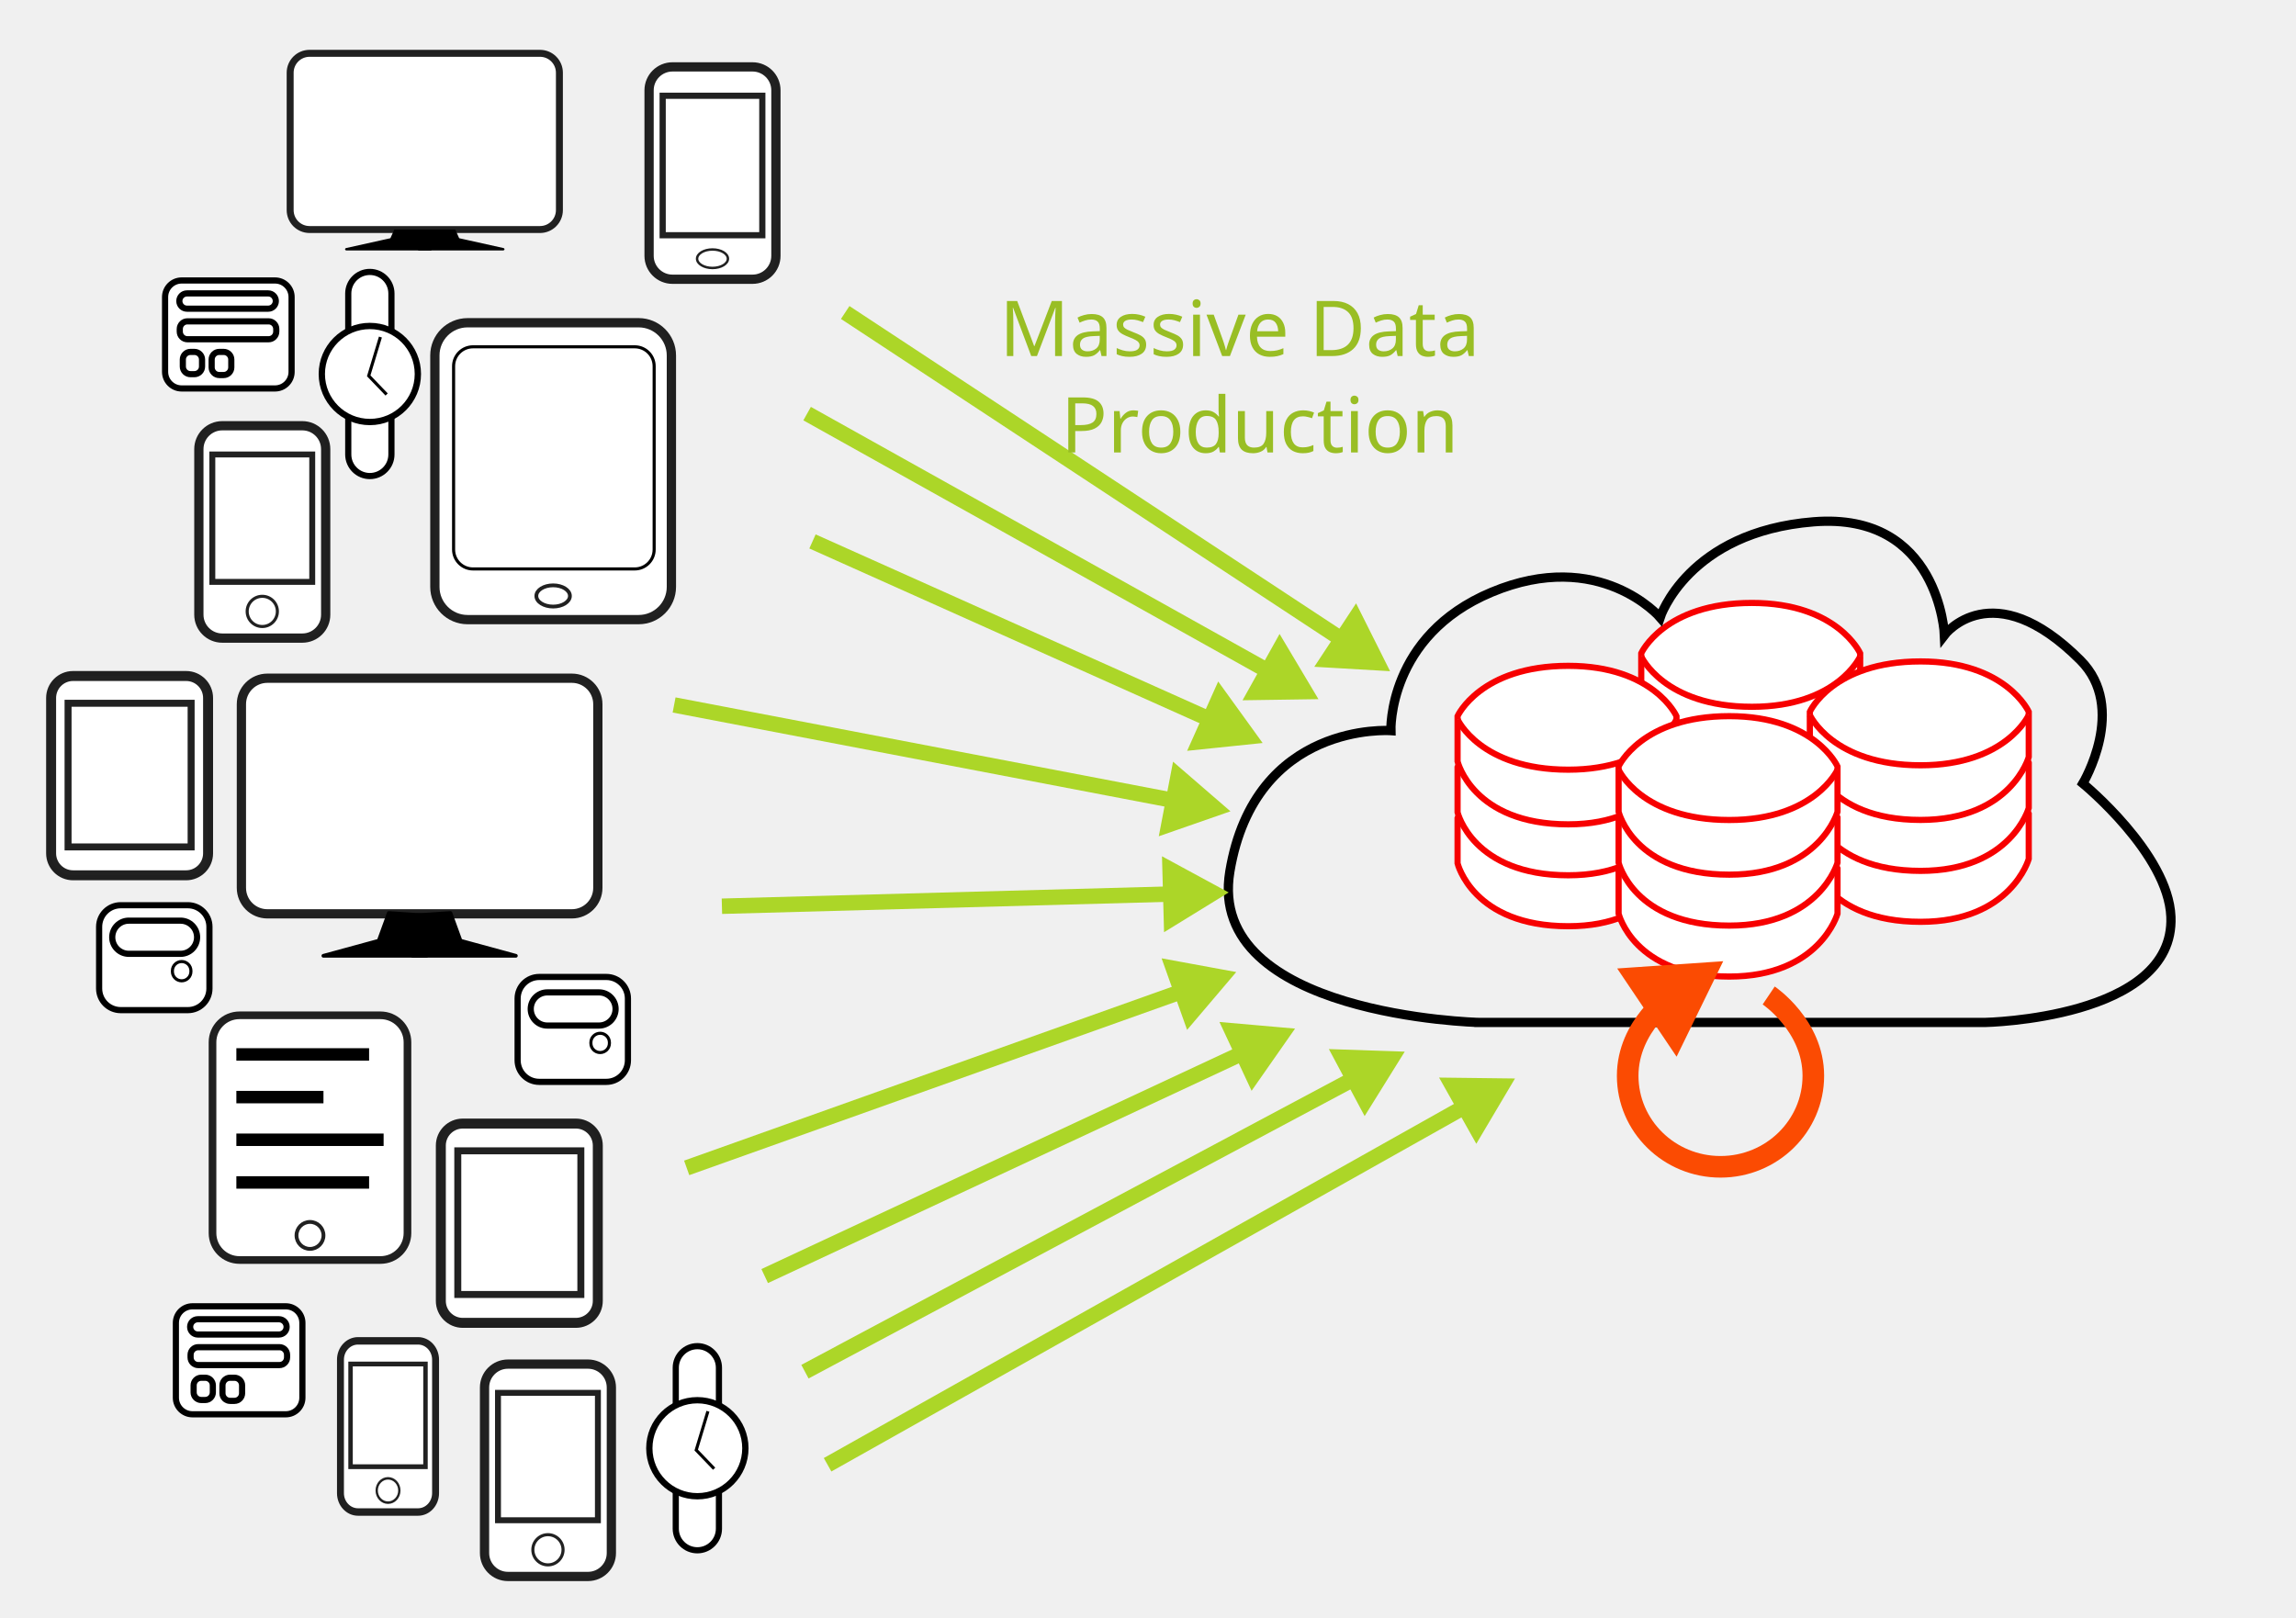
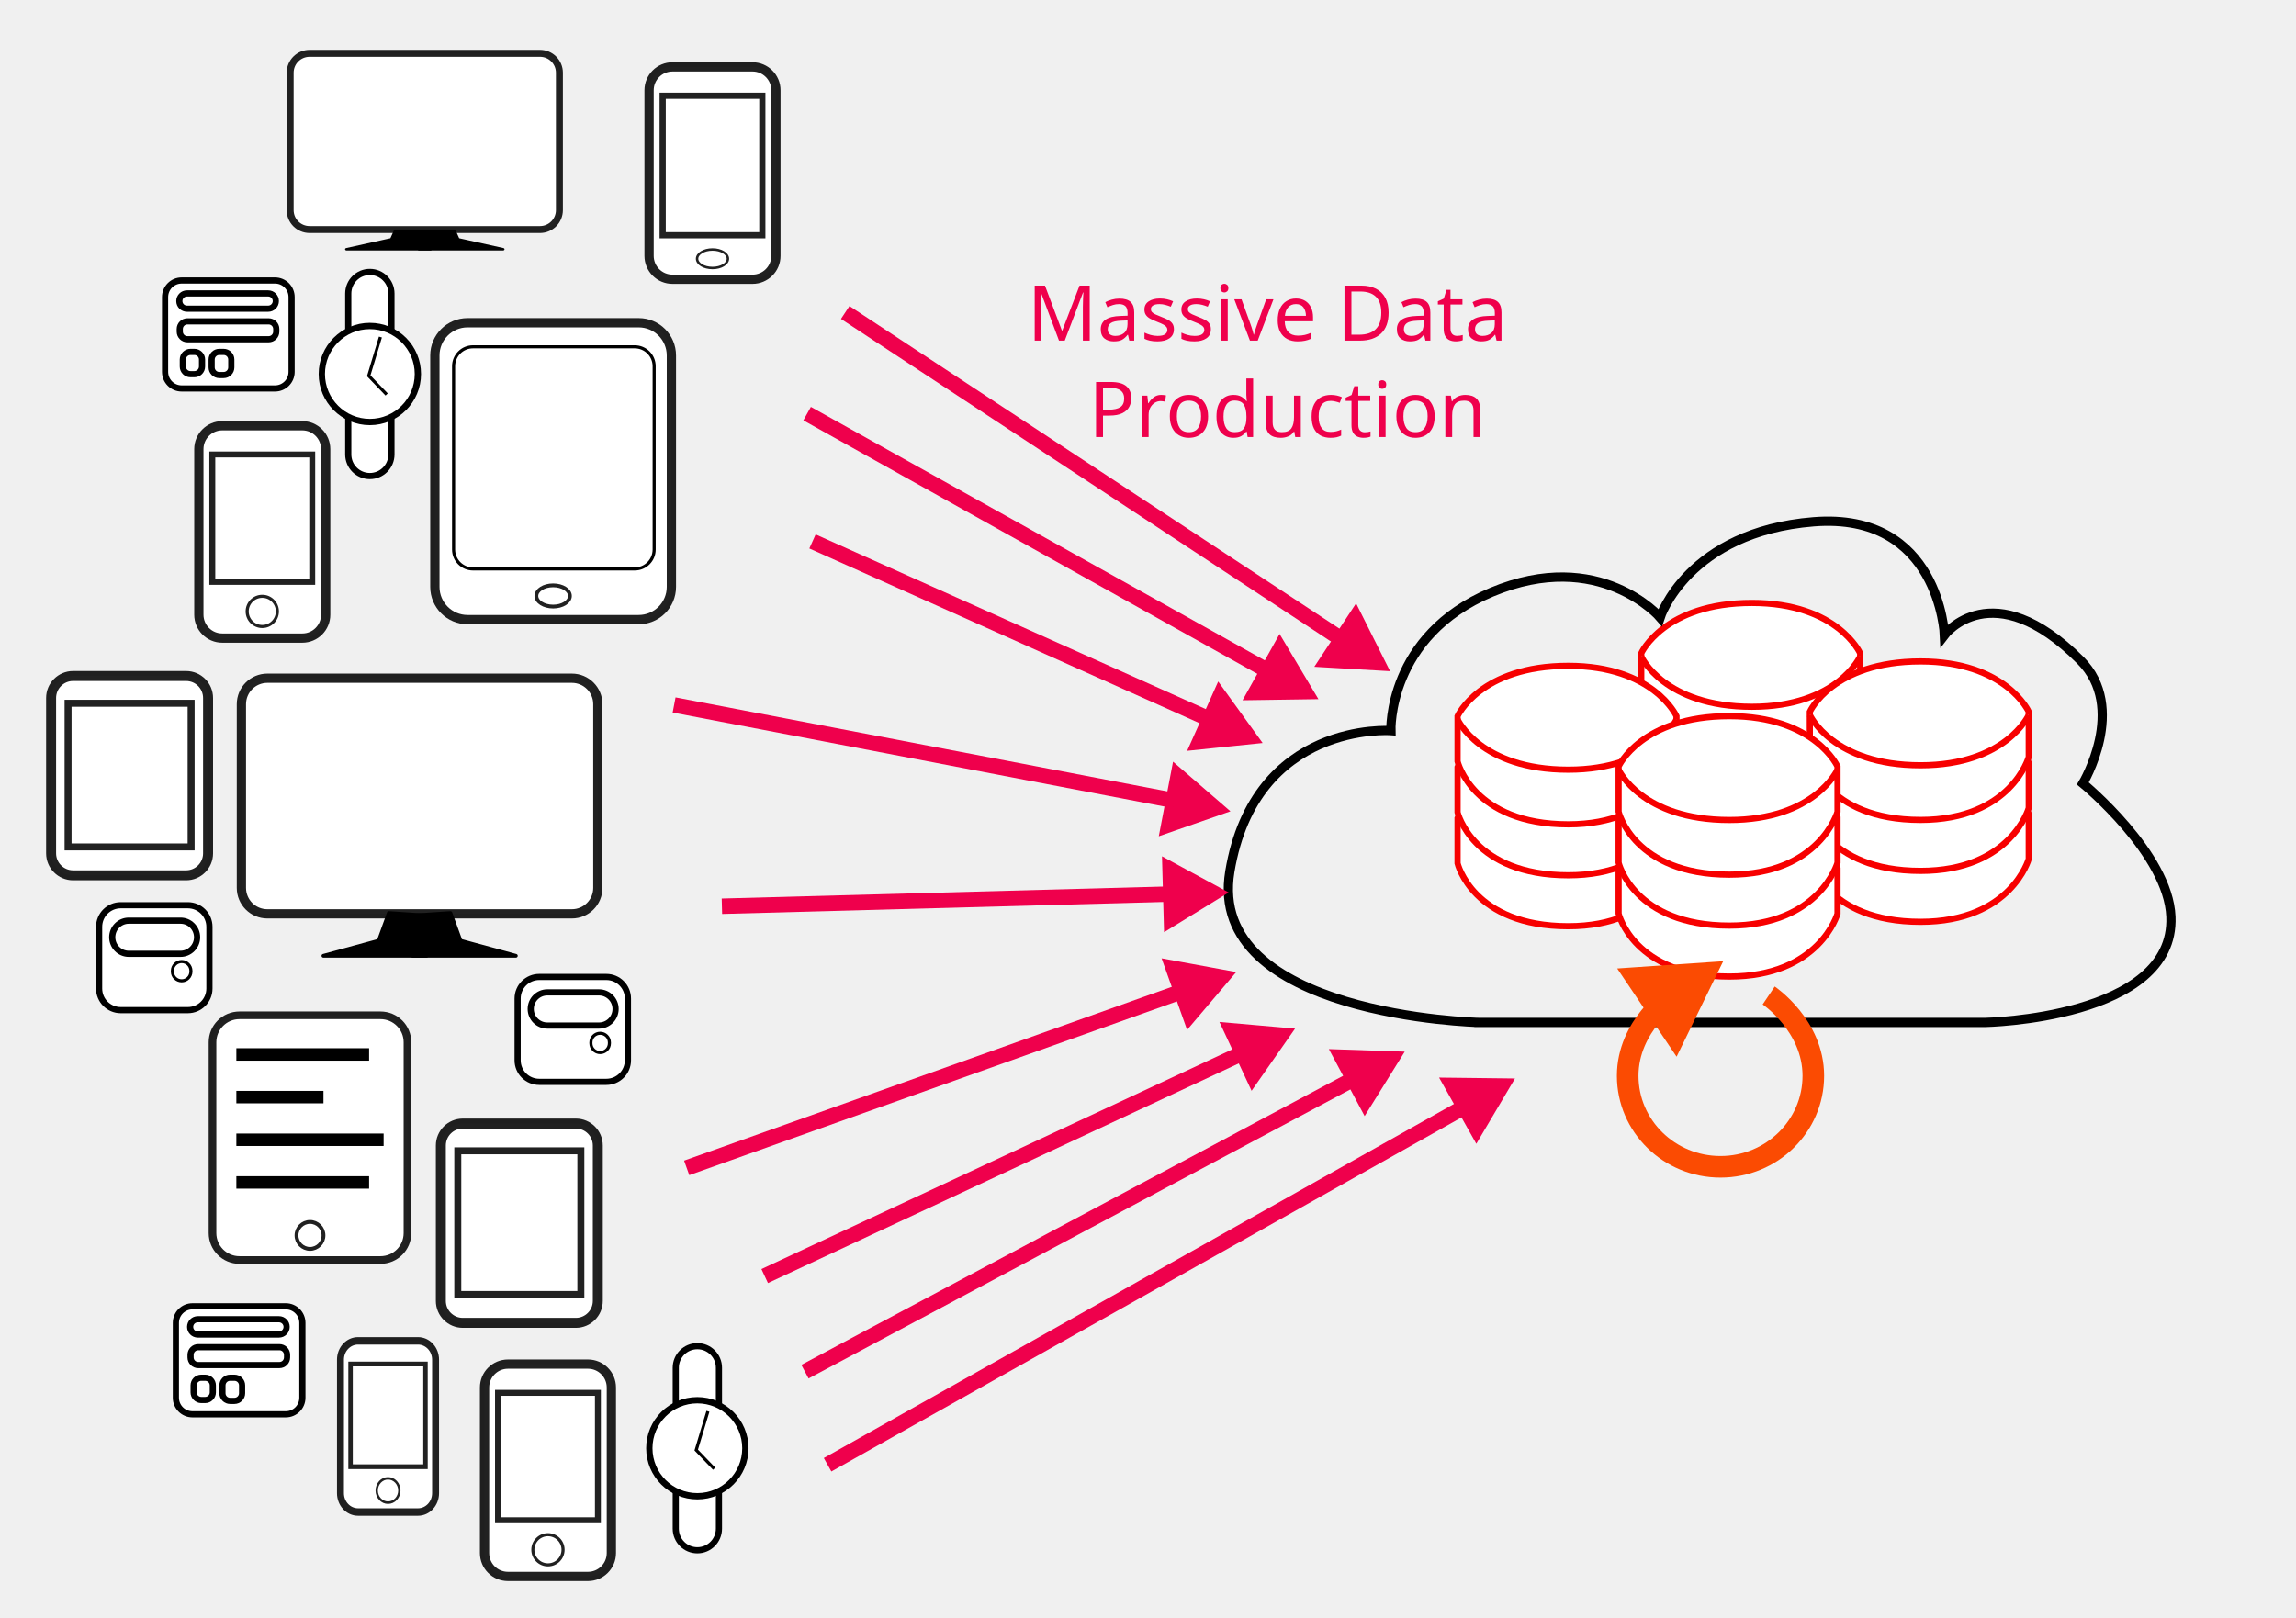
<svg xmlns="http://www.w3.org/2000/svg" width="210mm" height="148mm" viewBox="0 0 744.094 524.409" id="svg2" version="1.1">
  <defs id="defs4">
    <marker style="overflow:visible" id="marker7236" refX="0.0" refY="0.0" orient="auto">
      <path transform="scale(0.4)" style="fill-rule:evenodd;stroke:#fb8c02;stroke-width:1pt;stroke-opacity:1;fill:#fb8c02;fill-opacity:1" d="M 5.77,0.0 L -2.88,5.0 L -2.88,-5.0 L 5.77,0.0 z " id="path7238" />
    </marker>
    <marker style="overflow:visible" id="marker7172" refX="0.0" refY="0.0" orient="auto">
      <path transform="scale(0.4)" style="fill-rule:evenodd;stroke:#fb8c02;stroke-width:1pt;stroke-opacity:1;fill:#fb8c02;fill-opacity:1" d="M 5.77,0.0 L -2.88,5.0 L -2.88,-5.0 L 5.77,0.0 z " id="path7174" />
    </marker>
    <marker orient="auto" refY="0.0" refX="0.0" id="TriangleOutM" style="overflow:visible">
-       <path id="path4535" d="M 5.77,0.0 L -2.88,5.0 L -2.88,-5.0 L 5.77,0.0 z " style="fill-rule:evenodd;stroke:#acd628;stroke-width:1pt;stroke-opacity:1;fill:#acd628;fill-opacity:1" transform="scale(0.4)" />
+       <path id="path4535" d="M 5.77,0.0 L -2.88,5.0 L -2.88,-5.0 L 5.77,0.0 z " style="fill-rule:evenodd;stroke:#ef004c;stroke-width:1pt;stroke-opacity:1;fill:#ef004c;fill-opacity:1" transform="scale(0.4)" />
    </marker>
    <marker orient="auto" refY="0.0" refX="0.0" id="marker4782" style="overflow:visible">
      <path id="path4784" d="M 0.0,0.0 L 5.0,-5.0 L -12.5,0.0 L 5.0,5.0 L 0.0,0.0 z " style="fill-rule:evenodd;stroke:#000000;stroke-width:1pt;stroke-opacity:1;fill:#000000;fill-opacity:1" transform="scale(0.8) translate(12.5,0)" />
    </marker>
    <marker orient="auto" refY="0.0" refX="0.0" id="Arrow1Lstart" style="overflow:visible">
      <path id="path4390" d="M 0.0,0.0 L 5.0,-5.0 L -12.5,0.0 L 5.0,5.0 L 0.0,0.0 z " style="fill-rule:evenodd;stroke:#000000;stroke-width:1pt;stroke-opacity:1;fill:#000000;fill-opacity:1" transform="scale(0.8) translate(12.5,0)" />
    </marker>
    <marker orient="auto" refY="0.0" refX="0.0" id="Arrow2Lend" style="overflow:visible;">
      <path id="path4411" style="fill-rule:evenodd;stroke-width:0.625;stroke-linejoin:round;stroke:#000000;stroke-opacity:1;fill:#000000;fill-opacity:1" d="M 8.719,4.034 L -2.207,0.016 L 8.719,-4.002 C 6.973,-1.63 6.983,1.616 8.719,4.034 z " transform="scale(1.1) rotate(180) translate(1,0)" />
    </marker>
    <marker orient="auto" refY="0" refX="0" id="TriangleOutM-2" style="overflow:visible">
-       <path id="path4535-0" d="m 5.77,0 -8.65,5 0,-10 8.65,5 z" style="fill:#acd628;fill-opacity:1;fill-rule:evenodd;stroke:#acd628;stroke-width:1pt;stroke-opacity:1" transform="scale(0.4,0.4)" />
+       <path id="path4535-0" d="m 5.77,0 -8.65,5 0,-10 8.65,5 z" style="fill:#ef004c;fill-opacity:1;fill-rule:evenodd;stroke:#ef004c;stroke-width:1pt;stroke-opacity:1" transform="scale(0.4,0.4)" />
    </marker>
    <marker orient="auto" refY="0" refX="0" id="TriangleOutM-3" style="overflow:visible">
-       <path id="path4535-7" d="m 5.77,0 -8.65,5 0,-10 8.65,5 z" style="fill:#acd628;fill-opacity:1;fill-rule:evenodd;stroke:#acd628;stroke-width:1pt;stroke-opacity:1" transform="scale(0.4,0.4)" />
+       <path id="path4535-7" d="m 5.77,0 -8.65,5 0,-10 8.65,5 z" style="fill:#ef004c;fill-opacity:1;fill-rule:evenodd;stroke:#ef004c;stroke-width:1pt;stroke-opacity:1" transform="scale(0.4,0.4)" />
    </marker>
    <marker orient="auto" refY="0" refX="0" id="TriangleOutM-6" style="overflow:visible">
-       <path id="path4535-1" d="m 5.77,0 -8.65,5 0,-10 8.65,5 z" style="fill:#acd628;fill-opacity:1;fill-rule:evenodd;stroke:#acd628;stroke-width:1pt;stroke-opacity:1" transform="scale(0.4,0.4)" />
+       <path id="path4535-1" d="m 5.77,0 -8.65,5 0,-10 8.65,5 z" style="fill:#ef004c;fill-opacity:1;fill-rule:evenodd;stroke:#ef004c;stroke-width:1pt;stroke-opacity:1" transform="scale(0.4,0.4)" />
    </marker>
    <marker orient="auto" refY="0" refX="0" id="TriangleOutM-63" style="overflow:visible">
-       <path id="path4535-20" d="m 5.77,0 -8.65,5 0,-10 8.65,5 z" style="fill:#acd628;fill-opacity:1;fill-rule:evenodd;stroke:#acd628;stroke-width:1pt;stroke-opacity:1" transform="scale(0.4,0.4)" />
+       <path id="path4535-20" d="m 5.77,0 -8.65,5 0,-10 8.65,5 z" style="fill:#ef004c;fill-opacity:1;fill-rule:evenodd;stroke:#ef004c;stroke-width:1pt;stroke-opacity:1" transform="scale(0.4,0.4)" />
    </marker>
    <marker orient="auto" refY="0" refX="0" id="TriangleOutM-1" style="overflow:visible">
-       <path id="path4535-5" d="m 5.77,0 -8.65,5 0,-10 8.65,5 z" style="fill:#acd628;fill-opacity:1;fill-rule:evenodd;stroke:#acd628;stroke-width:1pt;stroke-opacity:1" transform="scale(0.4,0.4)" />
+       <path id="path4535-5" d="m 5.77,0 -8.65,5 0,-10 8.65,5 z" style="fill:#ef004c;fill-opacity:1;fill-rule:evenodd;stroke:#ef004c;stroke-width:1pt;stroke-opacity:1" transform="scale(0.4,0.4)" />
    </marker>
    <marker orient="auto" refY="0" refX="0" id="TriangleOutM-7" style="overflow:visible">
-       <path id="path4535-6" d="m 5.77,0 -8.65,5 0,-10 8.65,5 z" style="fill:#acd628;fill-opacity:1;fill-rule:evenodd;stroke:#acd628;stroke-width:1pt;stroke-opacity:1" transform="scale(0.4,0.4)" />
+       <path id="path4535-6" d="m 5.77,0 -8.65,5 0,-10 8.65,5 z" style="fill:#ef004c;fill-opacity:1;fill-rule:evenodd;stroke:#ef004c;stroke-width:1pt;stroke-opacity:1" transform="scale(0.4,0.4)" />
    </marker>
    <marker orient="auto" refY="0" refX="0" id="TriangleOutM-9" style="overflow:visible">
-       <path id="path4535-3" d="m 5.77,0 -8.65,5 0,-10 8.65,5 z" style="fill:#acd628;fill-opacity:1;fill-rule:evenodd;stroke:#acd628;stroke-width:1pt;stroke-opacity:1" transform="scale(0.4,0.4)" />
+       <path id="path4535-3" d="m 5.77,0 -8.65,5 0,-10 8.65,5 z" style="fill:#ef004c;fill-opacity:1;fill-rule:evenodd;stroke:#ef004c;stroke-width:1pt;stroke-opacity:1" transform="scale(0.4,0.4)" />
    </marker>
    <marker orient="auto" refY="0" refX="0" id="TriangleOutM-4" style="overflow:visible">
-       <path id="path4535-52" d="m 5.77,0 -8.65,5 0,-10 8.65,5 z" style="fill:#acd628;fill-opacity:1;fill-rule:evenodd;stroke:#acd628;stroke-width:1pt;stroke-opacity:1" transform="scale(0.4,0.4)" />
+       <path id="path4535-52" d="m 5.77,0 -8.65,5 0,-10 8.65,5 z" style="fill:#ef004c;fill-opacity:1;fill-rule:evenodd;stroke:#ef004c;stroke-width:1pt;stroke-opacity:1" transform="scale(0.4,0.4)" />
    </marker>
    <marker style="overflow:visible" id="marker7236-2-4" refX="0" refY="0" orient="auto">
      <path transform="scale(0.4,0.4)" style="fill:#fb4b02;fill-opacity:1;fill-rule:evenodd;stroke:#fb4b02;stroke-width:1pt;stroke-opacity:1" d="m 5.77,0 -8.65,5 0,-10 8.65,5 z" id="path7238-0-9" />
    </marker>
  </defs>
  <g id="layer1" transform="translate(0,-527.9529)">
    <g id="g4349-6-5" transform="translate(23.45877,-39.8997)" style="stroke:#f70000;stroke-opacity:1">
      <path id="path4290-1-62" d="m 508.442,812.616 0,14.678 c 0,0 4.879,20.387 35.88,20.387 29.357,0 35.065,-20.387 35.065,-20.387 l 0,-14.678 c 0,0 -7.339,-16.309 -35.065,-16.309 -28.541,0 -35.88,16.309 -35.88,16.309 z" style="fill:#ffffff;fill-opacity:1;fill-rule:evenodd;stroke:#f70000;stroke-width:2;stroke-linecap:butt;stroke-linejoin:miter;stroke-miterlimit:4;stroke-dasharray:none;stroke-opacity:1" />
      <path id="path4290-6-8-9" d="m 508.442,796.103 0,14.678 c 0,0 4.879,20.387 35.88,20.387 29.357,0 35.065,-20.387 35.065,-20.387 l 0,-14.678 c 0,0 -7.339,-16.309 -35.065,-16.309 -28.541,0 -35.88,16.309 -35.88,16.309 z" style="fill:#ffffff;fill-opacity:1;fill-rule:evenodd;stroke:#f70000;stroke-width:2;stroke-linecap:butt;stroke-linejoin:miter;stroke-miterlimit:4;stroke-dasharray:none;stroke-opacity:1" />
      <path id="path4290-0-7-1" d="m 508.442,779.59 0,14.678 c 0,0 4.879,20.387 35.88,20.387 29.357,0 35.065,-20.387 35.065,-20.387 l 0,-14.678 c 0,0 -7.339,-16.309 -35.065,-16.309 -28.541,0 -35.88,16.309 -35.88,16.309 z" style="fill:#ffffff;fill-opacity:1;fill-rule:evenodd;stroke:#f70000;stroke-width:2;stroke-linecap:butt;stroke-linejoin:miter;stroke-miterlimit:4;stroke-dasharray:none;stroke-opacity:1" />
      <path id="path4290-0-2-9-2" d="m 579.387,780.631 c 0,0 -7.339,16.309 -35.065,16.309 -28.541,0 -35.88,-16.309 -35.88,-16.309" style="fill:#ffffff;fill-opacity:1;fill-rule:evenodd;stroke:#f70000;stroke-width:2;stroke-linecap:butt;stroke-linejoin:miter;stroke-miterlimit:4;stroke-dasharray:none;stroke-opacity:1" />
    </g>
    <g id="g4349-6-3" transform="translate(-36.07007,-19.51311)" style="stroke:#f70000;stroke-opacity:1">
      <path id="path4290-1-6" d="m 508.442,812.616 0,14.678 c 0,0 4.879,20.387 35.88,20.387 29.357,0 35.065,-20.387 35.065,-20.387 l 0,-14.678 c 0,0 -7.339,-16.309 -35.065,-16.309 -28.541,0 -35.88,16.309 -35.88,16.309 z" style="fill:#ffffff;fill-opacity:1;fill-rule:evenodd;stroke:#f70000;stroke-width:2;stroke-linecap:butt;stroke-linejoin:miter;stroke-miterlimit:4;stroke-dasharray:none;stroke-opacity:1" />
      <path id="path4290-6-8-7" d="m 508.442,796.103 0,14.678 c 0,0 4.879,20.387 35.88,20.387 29.357,0 35.065,-20.387 35.065,-20.387 l 0,-14.678 c 0,0 -7.339,-16.309 -35.065,-16.309 -28.541,0 -35.88,16.309 -35.88,16.309 z" style="fill:#ffffff;fill-opacity:1;fill-rule:evenodd;stroke:#f70000;stroke-width:2;stroke-linecap:butt;stroke-linejoin:miter;stroke-miterlimit:4;stroke-dasharray:none;stroke-opacity:1" />
      <path id="path4290-0-7-5" d="m 508.442,779.59 0,14.678 c 0,0 4.879,20.387 35.88,20.387 29.357,0 35.065,-20.387 35.065,-20.387 l 0,-14.678 c 0,0 -7.339,-16.309 -35.065,-16.309 -28.541,0 -35.88,16.309 -35.88,16.309 z" style="fill:#ffffff;fill-opacity:1;fill-rule:evenodd;stroke:#f70000;stroke-width:2;stroke-linecap:butt;stroke-linejoin:miter;stroke-miterlimit:4;stroke-dasharray:none;stroke-opacity:1" />
      <path id="path4290-0-2-9-3" d="m 579.387,780.631 c 0,0 -7.339,16.309 -35.065,16.309 -28.541,0 -35.88,-16.309 -35.88,-16.309" style="fill:#ffffff;fill-opacity:1;fill-rule:evenodd;stroke:#f70000;stroke-width:2;stroke-linecap:butt;stroke-linejoin:miter;stroke-miterlimit:4;stroke-dasharray:none;stroke-opacity:1" />
    </g>
    <g transform="translate(17.79796,26.25681)" id="g4583-4">
      <rect ry="10.601" y="606.304" x="123.135" height="96.225" width="76.654" id="rect3338-7" style="opacity:1;fill:#ffffff;fill-opacity:1;stroke:#000000;stroke-width:3.009;stroke-linejoin:round;stroke-miterlimit:4;stroke-dasharray:none;stroke-opacity:0.869" />
      <ellipse cy="694.859" cx="161.462" id="path4237-3" style="opacity:1;fill:none;fill-opacity:1;stroke:#000000;stroke-width:1.224;stroke-linejoin:miter;stroke-miterlimit:4;stroke-dasharray:none;stroke-opacity:0.869" rx="5.439" ry="3.439" />
    </g>
    <rect style="opacity:1;fill:#ffffff;fill-opacity:1;stroke:#000000;stroke-width:1;stroke-linejoin:round;stroke-miterlimit:4;stroke-dasharray:none;stroke-opacity:1" id="rect4470" width="65" height="72" x="147" y="640.362" ry="6.293" />
    <g id="g4650" transform="translate(41.39898,10.86288)">
      <rect ry="8.414" y="736.919" x="36.837" height="76.372" width="115.514" id="rect3338-3" style="opacity:1;fill:#ffffff;fill-opacity:1;stroke:#000000;stroke-width:3;stroke-linejoin:round;stroke-miterlimit:4;stroke-dasharray:none;stroke-opacity:0.869" />
      <g transform="translate(3.873362,0)" id="g4189">
        <path style="fill:#000000;fill-opacity:1;fill-rule:evenodd;stroke:#000000;stroke-width:1.2;stroke-linecap:butt;stroke-linejoin:round;stroke-miterlimit:4;stroke-dasharray:none;stroke-opacity:1" d="m 80.731,813.024 -3.262,8.97 -17.94,4.893 33.434,0 0,-13.047 z" id="path4172" />
        <path style="fill:#000000;fill-opacity:1;fill-rule:evenodd;stroke:#000000;stroke-width:1.2;stroke-linecap:butt;stroke-linejoin:round;stroke-miterlimit:4;stroke-dasharray:none;stroke-opacity:1" d="m 100.71,813.024 3.262,8.97 17.94,4.893 -33.434,0 0,-13.047 z" id="path4172-7" />
      </g>
    </g>
    <g id="g4650-9" transform="translate(34.57113,-226.313)">
      <g transform="matrix(0.8127596,0,0,0.6623758,29.35988,287.3367)" id="g4189-2">
        <path style="fill:#000000;fill-opacity:1;fill-rule:evenodd;stroke:#000000;stroke-width:1.2;stroke-linecap:butt;stroke-linejoin:round;stroke-miterlimit:4;stroke-dasharray:none;stroke-opacity:1" d="m 80.731,813.024 -3.262,8.97 -17.94,4.893 33.434,0 0,-13.047 z" id="path4172-8" />
        <path style="fill:#000000;fill-opacity:1;fill-rule:evenodd;stroke:#000000;stroke-width:1.2;stroke-linecap:butt;stroke-linejoin:round;stroke-miterlimit:4;stroke-dasharray:none;stroke-opacity:1" d="m 100.71,813.024 3.262,8.97 17.94,4.893 -33.434,0 0,-13.047 z" id="path4172-7-9" />
      </g>
      <rect ry="6.293" y="771.546" x="59.464" height="57.117" width="87.259" id="rect3338-3-2" style="opacity:1;fill:#ffffff;fill-opacity:1;stroke:#000000;stroke-width:2.255;stroke-linejoin:round;stroke-miterlimit:4;stroke-dasharray:none;stroke-opacity:0.869" />
    </g>
    <g id="g4583" transform="matrix(0.8242588,0,0,0.8242588,-32.62451,357.2882)">
      <rect ry="10.601" y="606.304" x="123.135" height="96.225" width="76.654" id="rect3338" style="opacity:1;fill:#ffffff;fill-opacity:1;stroke:#000000;stroke-width:3.009;stroke-linejoin:round;stroke-miterlimit:4;stroke-dasharray:none;stroke-opacity:0.869" />
      <rect ry="0" y="619.24" x="132.513" height="4.893" width="52.19" id="rect4193-5" style="opacity:1;fill:#000000;fill-opacity:1;stroke:none;stroke-width:0;stroke-linejoin:miter;stroke-miterlimit:4;stroke-dasharray:none;stroke-opacity:0.869" />
      <rect ry="0" y="636.021" x="132.513" height="4.893" width="34.249" id="rect4193-3" style="opacity:1;fill:#000000;fill-opacity:1;stroke:none;stroke-width:0;stroke-linejoin:miter;stroke-miterlimit:4;stroke-dasharray:none;stroke-opacity:0.869" />
      <rect ry="0" y="652.802" x="132.513" height="4.893" width="57.898" id="rect4193-56" style="opacity:1;fill:#000000;fill-opacity:1;stroke:none;stroke-width:0;stroke-linejoin:miter;stroke-miterlimit:4;stroke-dasharray:none;stroke-opacity:0.869" />
      <rect ry="0" y="669.583" x="132.513" height="4.893" width="52.19" id="rect4193-5-2" style="opacity:1;fill:#000000;fill-opacity:1;stroke:none;stroke-width:0;stroke-linejoin:miter;stroke-miterlimit:4;stroke-dasharray:none;stroke-opacity:0.869" />
      <circle r="5.301" cy="692.859" cx="161.462" id="path4237" style="opacity:1;fill:none;fill-opacity:1;stroke:#000000;stroke-width:1.5;stroke-linejoin:miter;stroke-miterlimit:4;stroke-dasharray:none;stroke-opacity:0.869" />
    </g>
    <g id="g4597" transform="matrix(0.7498928,0,0,0.8060851,19.82787,246.8469)">
      <rect ry="7.583" y="887.881" x="120.699" height="68.829" width="41.103" id="rect3338-9" style="opacity:1;fill:#ffffff;fill-opacity:1;stroke:#000000;stroke-width:3;stroke-linejoin:round;stroke-miterlimit:4;stroke-dasharray:none;stroke-opacity:0.869" />
      <rect ry="0" y="897.194" x="125.06" height="41.296" width="32.381" id="rect4193-5-1" style="opacity:1;fill:none;fill-opacity:1;stroke:#000000;stroke-width:1.919;stroke-linejoin:miter;stroke-miterlimit:4;stroke-dasharray:none;stroke-opacity:0.869" />
      <circle r="4.893" cy="948.06" cx="141.251" id="path4269" style="opacity:1;fill:none;fill-opacity:1;stroke:#000000;stroke-width:1;stroke-linejoin:miter;stroke-miterlimit:4;stroke-dasharray:none;stroke-opacity:0.869" />
    </g>
    <path style="fill:none;fill-rule:evenodd;stroke:#000000;stroke-width:3;stroke-linecap:butt;stroke-linejoin:miter;stroke-miterlimit:4;stroke-dasharray:none;stroke-opacity:1" d="m 479.303,859.359 163.908,0 c 0,0 61.677,-1.124 60.344,-34.249 -0.826,-20.516 -28.541,-43.22 -28.541,-43.22 0,0 14.678,-24.464 -0.815,-39.958 -28.588,-28.588 -44.035,-8.155 -44.035,-8.155 0,0 -1.631,-39.958 -42.404,-36.696 -40.773,3.262 -49.743,30.988 -49.743,30.988 0,0 -19.571,-22.833 -54.636,-8.155 -33.716,14.114 -32.619,44.85 -32.619,44.85 0,0 -44.035,-3.262 -52.19,45.666 -7.809,46.854 80.731,48.928 80.731,48.928 z" id="path3336" />
    <g id="g4349" transform="translate(78.09484,-20.9402)" style="stroke:#f70000;stroke-opacity:1">
      <path id="path4290" d="m 508.442,812.616 0,14.678 c 0,0 4.879,20.387 35.88,20.387 29.357,0 35.065,-20.387 35.065,-20.387 l 0,-14.678 c 0,0 -7.339,-16.309 -35.065,-16.309 -28.541,0 -35.88,16.309 -35.88,16.309 z" style="fill:#ffffff;fill-opacity:1;fill-rule:evenodd;stroke:#f70000;stroke-width:2;stroke-linecap:butt;stroke-linejoin:miter;stroke-miterlimit:4;stroke-dasharray:none;stroke-opacity:1" />
      <path id="path4290-6" d="m 508.442,796.103 0,14.678 c 0,0 4.879,20.387 35.88,20.387 29.357,0 35.065,-20.387 35.065,-20.387 l 0,-14.678 c 0,0 -7.339,-16.309 -35.065,-16.309 -28.541,0 -35.88,16.309 -35.88,16.309 z" style="fill:#ffffff;fill-opacity:1;fill-rule:evenodd;stroke:#f70000;stroke-width:2;stroke-linecap:butt;stroke-linejoin:miter;stroke-miterlimit:4;stroke-dasharray:none;stroke-opacity:1" />
      <path id="path4290-0" d="m 508.442,779.59 0,14.678 c 0,0 4.879,20.387 35.88,20.387 29.357,0 35.065,-20.387 35.065,-20.387 l 0,-14.678 c 0,0 -7.339,-16.309 -35.065,-16.309 -28.541,0 -35.88,16.309 -35.88,16.309 z" style="fill:#ffffff;fill-opacity:1;fill-rule:evenodd;stroke:#f70000;stroke-width:2;stroke-linecap:butt;stroke-linejoin:miter;stroke-miterlimit:4;stroke-dasharray:none;stroke-opacity:1" />
      <path id="path4290-0-2" d="m 579.387,780.631 c 0,0 -7.339,16.309 -35.065,16.309 -28.541,0 -35.88,-16.309 -35.88,-16.309" style="fill:#ffffff;fill-opacity:1;fill-rule:evenodd;stroke:#f70000;stroke-width:2;stroke-linecap:butt;stroke-linejoin:miter;stroke-miterlimit:4;stroke-dasharray:none;stroke-opacity:1" />
    </g>
    <g id="g4349-6" transform="translate(16.1196,-3.203837)" style="stroke:#f70000;stroke-opacity:1">
      <path id="path4290-1" d="m 508.442,812.616 0,14.678 c 0,0 4.879,20.387 35.88,20.387 29.357,0 35.065,-20.387 35.065,-20.387 l 0,-14.678 c 0,0 -7.339,-16.309 -35.065,-16.309 -28.541,0 -35.88,16.309 -35.88,16.309 z" style="fill:#ffffff;fill-opacity:1;fill-rule:evenodd;stroke:#f70000;stroke-width:2;stroke-linecap:butt;stroke-linejoin:miter;stroke-miterlimit:4;stroke-dasharray:none;stroke-opacity:1" />
      <path id="path4290-6-8" d="m 508.442,796.103 0,14.678 c 0,0 4.879,20.387 35.88,20.387 29.357,0 35.065,-20.387 35.065,-20.387 l 0,-14.678 c 0,0 -7.339,-16.309 -35.065,-16.309 -28.541,0 -35.88,16.309 -35.88,16.309 z" style="fill:#ffffff;fill-opacity:1;fill-rule:evenodd;stroke:#f70000;stroke-width:2;stroke-linecap:butt;stroke-linejoin:miter;stroke-miterlimit:4;stroke-dasharray:none;stroke-opacity:1" />
      <path id="path4290-0-7" d="m 508.442,779.59 0,14.678 c 0,0 4.879,20.387 35.88,20.387 29.357,0 35.065,-20.387 35.065,-20.387 l 0,-14.678 c 0,0 -7.339,-16.309 -35.065,-16.309 -28.541,0 -35.88,16.309 -35.88,16.309 z" style="fill:#ffffff;fill-opacity:1;fill-rule:evenodd;stroke:#f70000;stroke-width:2;stroke-linecap:butt;stroke-linejoin:miter;stroke-miterlimit:4;stroke-dasharray:none;stroke-opacity:1" />
      <path id="path4290-0-2-9" d="m 579.387,780.631 c 0,0 -7.339,16.309 -35.065,16.309 -28.541,0 -35.88,-16.309 -35.88,-16.309" style="fill:#ffffff;fill-opacity:1;fill-rule:evenodd;stroke:#f70000;stroke-width:2;stroke-linecap:butt;stroke-linejoin:miter;stroke-miterlimit:4;stroke-dasharray:none;stroke-opacity:1" />
    </g>
-     <path style="fill:none;fill-rule:evenodd;stroke:#acd628;stroke-width:5;stroke-linecap:butt;stroke-linejoin:miter;stroke-miterlimit:4;stroke-dasharray:none;stroke-dashoffset:0;stroke-opacity:1;marker-end:url(#TriangleOutM)" d="m 261.574,662.017 153.307,85.624" id="path4384" />
-     <path style="fill:none;fill-rule:evenodd;stroke:#acd628;stroke-width:5;stroke-linecap:butt;stroke-linejoin:miter;stroke-miterlimit:4;stroke-dasharray:none;stroke-dashoffset:0;stroke-opacity:1;marker-end:url(#TriangleOutM-2)" d="m 233.959,821.688 150.045,-4.077" id="path4384-2" />
-     <path style="fill:none;fill-rule:evenodd;stroke:#acd628;stroke-width:5;stroke-linecap:butt;stroke-linejoin:miter;stroke-miterlimit:4;stroke-dasharray:none;stroke-dashoffset:0;stroke-opacity:1;marker-end:url(#TriangleOutM-3)" d="M 222.542,906.496 387.266,847.783" id="path4384-5" />
+     <path style="fill:none;fill-rule:evenodd;stroke:#ef004c;stroke-width:5;stroke-linecap:butt;stroke-linejoin:miter;stroke-miterlimit:4;stroke-dasharray:none;stroke-dashoffset:0;stroke-opacity:1;marker-end:url(#TriangleOutM)" d="m 261.574,662.017 153.307,85.624" id="path4384" />
+     <path style="fill:none;fill-rule:evenodd;stroke:#ef004c;stroke-width:5;stroke-linecap:butt;stroke-linejoin:miter;stroke-miterlimit:4;stroke-dasharray:none;stroke-dashoffset:0;stroke-opacity:1;marker-end:url(#TriangleOutM-2)" d="m 233.959,821.688 150.045,-4.077" id="path4384-2" />
+     <path style="fill:none;fill-rule:evenodd;stroke:#ef004c;stroke-width:5;stroke-linecap:butt;stroke-linejoin:miter;stroke-miterlimit:4;stroke-dasharray:none;stroke-dashoffset:0;stroke-opacity:1;marker-end:url(#TriangleOutM-3)" d="M 222.542,906.496 387.266,847.783" id="path4384-5" />
    <g transform="translate(48.05107,4.133524)" id="g4597-6">
      <rect ry="7.116" y="887.998" x="94.816" height="64.596" width="50.87" id="rect3338-9-2" style="opacity:1;fill:#ffffff;fill-opacity:1;stroke:#000000;stroke-width:3.233;stroke-linejoin:round;stroke-miterlimit:4;stroke-dasharray:none;stroke-opacity:0.869" />
      <rect ry="0" y="896.834" x="100.31" height="46.563" width="39.882" id="rect4193-5-1-6" style="opacity:1;fill:none;fill-opacity:1;stroke:#000000;stroke-width:2.261;stroke-linejoin:miter;stroke-miterlimit:4;stroke-dasharray:none;stroke-opacity:0.869" />
    </g>
    <g transform="translate(89.65723,-338.248)" id="g4597-8">
      <rect ry="7.583" y="887.881" x="120.699" height="68.829" width="41.103" id="rect3338-9-7" style="opacity:1;fill:#ffffff;fill-opacity:1;stroke:#000000;stroke-width:3;stroke-linejoin:round;stroke-miterlimit:4;stroke-dasharray:none;stroke-opacity:0.869" />
      <rect ry="0" y="897.237" x="125.103" height="45.209" width="32.295" id="rect4193-5-1-9" style="opacity:1;fill:none;fill-opacity:1;stroke:#000000;stroke-width:2.005;stroke-linejoin:miter;stroke-miterlimit:4;stroke-dasharray:none;stroke-opacity:0.869" />
      <ellipse cy="950.06" cx="141.251" id="path4269-2" style="opacity:1;fill:none;fill-opacity:1;stroke:#000000;stroke-width:0.791;stroke-linejoin:miter;stroke-miterlimit:4;stroke-dasharray:none;stroke-opacity:0.869" rx="4.997" ry="2.997" />
    </g>
    <g transform="translate(36.33044,82.21599)" id="g4597-0">
      <rect ry="7.583" y="887.881" x="120.699" height="68.829" width="41.103" id="rect3338-9-23" style="opacity:1;fill:#ffffff;fill-opacity:1;stroke:#000000;stroke-width:3;stroke-linejoin:round;stroke-miterlimit:4;stroke-dasharray:none;stroke-opacity:0.869" />
      <rect ry="0" y="897.194" x="125.06" height="41.296" width="32.381" id="rect4193-5-1-7" style="opacity:1;fill:none;fill-opacity:1;stroke:#000000;stroke-width:1.919;stroke-linejoin:miter;stroke-miterlimit:4;stroke-dasharray:none;stroke-opacity:0.869" />
      <circle r="4.893" cy="948.06" cx="141.251" id="path4269-5" style="opacity:1;fill:none;fill-opacity:1;stroke:#000000;stroke-width:1;stroke-linejoin:miter;stroke-miterlimit:4;stroke-dasharray:none;stroke-opacity:0.869" />
    </g>
-     <path style="fill:none;fill-rule:evenodd;stroke:#acd628;stroke-width:5;stroke-linecap:butt;stroke-linejoin:miter;stroke-miterlimit:4;stroke-dasharray:none;stroke-dashoffset:0;stroke-opacity:1;marker-end:url(#TriangleOutM-6)" d="m 263.315,703.446 132.921,59.529" id="path4384-0" />
-     <path style="fill:none;fill-rule:evenodd;stroke:#acd628;stroke-width:5;stroke-linecap:butt;stroke-linejoin:miter;stroke-miterlimit:4;stroke-dasharray:none;stroke-dashoffset:0;stroke-opacity:1;marker-end:url(#TriangleOutM-63)" d="M 273.916,629.238 438.64,737.695" id="path4384-6" />
-     <path style="fill:none;fill-rule:evenodd;stroke:#acd628;stroke-width:5;stroke-linecap:butt;stroke-linejoin:miter;stroke-miterlimit:4;stroke-dasharray:none;stroke-dashoffset:0;stroke-opacity:1;marker-end:url(#TriangleOutM-1)" d="m 218.465,756.451 166.355,31.803" id="path4384-54" />
-     <path style="fill:none;fill-rule:evenodd;stroke:#acd628;stroke-width:5;stroke-linecap:butt;stroke-linejoin:miter;stroke-miterlimit:4;stroke-dasharray:none;stroke-dashoffset:0;stroke-opacity:1;marker-end:url(#TriangleOutM-7)" d="m 247.822,941.561 159.015,-74.207" id="path4384-56" />
-     <path style="fill:none;fill-rule:evenodd;stroke:#acd628;stroke-width:5;stroke-linecap:butt;stroke-linejoin:miter;stroke-miterlimit:4;stroke-dasharray:none;stroke-dashoffset:0;stroke-opacity:1;marker-end:url(#TriangleOutM-9)" d="M 260.869,972.549 442.717,875.508" id="path4384-7" />
-     <path style="fill:none;fill-rule:evenodd;stroke:#acd628;stroke-width:5;stroke-linecap:butt;stroke-linejoin:miter;stroke-miterlimit:4;stroke-dasharray:none;stroke-dashoffset:0;stroke-opacity:1;marker-end:url(#TriangleOutM-4)" d="M 268.208,1002.721 478.598,884.478" id="path4384-547" />
+     <path style="fill:none;fill-rule:evenodd;stroke:#ef004c;stroke-width:5;stroke-linecap:butt;stroke-linejoin:miter;stroke-miterlimit:4;stroke-dasharray:none;stroke-dashoffset:0;stroke-opacity:1;marker-end:url(#TriangleOutM-6)" d="m 263.315,703.446 132.921,59.529" id="path4384-0" />
+     <path style="fill:none;fill-rule:evenodd;stroke:#ef004c;stroke-width:5;stroke-linecap:butt;stroke-linejoin:miter;stroke-miterlimit:4;stroke-dasharray:none;stroke-dashoffset:0;stroke-opacity:1;marker-end:url(#TriangleOutM-63)" d="M 273.916,629.238 438.64,737.695" id="path4384-6" />
+     <path style="fill:none;fill-rule:evenodd;stroke:#ef004c;stroke-width:5;stroke-linecap:butt;stroke-linejoin:miter;stroke-miterlimit:4;stroke-dasharray:none;stroke-dashoffset:0;stroke-opacity:1;marker-end:url(#TriangleOutM-1)" d="m 218.465,756.451 166.355,31.803" id="path4384-54" />
+     <path style="fill:none;fill-rule:evenodd;stroke:#ef004c;stroke-width:5;stroke-linecap:butt;stroke-linejoin:miter;stroke-miterlimit:4;stroke-dasharray:none;stroke-dashoffset:0;stroke-opacity:1;marker-end:url(#TriangleOutM-7)" d="m 247.822,941.561 159.015,-74.207" id="path4384-56" />
+     <path style="fill:none;fill-rule:evenodd;stroke:#ef004c;stroke-width:5;stroke-linecap:butt;stroke-linejoin:miter;stroke-miterlimit:4;stroke-dasharray:none;stroke-dashoffset:0;stroke-opacity:1;marker-end:url(#TriangleOutM-9)" d="M 260.869,972.549 442.717,875.508" id="path4384-7" />
+     <path style="fill:none;fill-rule:evenodd;stroke:#ef004c;stroke-width:5;stroke-linecap:butt;stroke-linejoin:miter;stroke-miterlimit:4;stroke-dasharray:none;stroke-dashoffset:0;stroke-opacity:1;marker-end:url(#TriangleOutM-4)" d="M 268.208,1002.721 478.598,884.478" id="path4384-547" />
    <path style="opacity:1;fill:none;fill-opacity:1;stroke:#fb4b02;stroke-width:7;stroke-linejoin:miter;stroke-miterlimit:4;stroke-dasharray:none;stroke-dashoffset:0;stroke-opacity:1;marker-end:url(#marker7236-2-4)" d="m 573.207,850.61 c 0,0 14.463,9.739 14.463,26.033 0,16.295 -13.469,29.505 -30.083,29.505 -16.614,0 -30.083,-13.21 -30.083,-29.505 0,-16.295 14.463,-26.033 14.463,-26.033" id="path7019-0" />
    <g id="g4454" transform="translate(64,11)">
      <rect ry="6.996" y="605.092" x="48.863" height="66.163" width="13.992" id="rect4452" style="opacity:1;fill:#ffffff;fill-opacity:1;stroke:#000000;stroke-width:2;stroke-linejoin:round;stroke-miterlimit:4;stroke-dasharray:none;stroke-opacity:1" />
      <circle r="15.564" cy="638.174" cx="55.859" id="path4444" style="opacity:1;fill:#ffffff;fill-opacity:1;stroke:#000000;stroke-width:2.045;stroke-linejoin:round;stroke-miterlimit:4;stroke-dasharray:none;stroke-opacity:1" />
      <path id="path4450" d="m 59.286,626.198 -3.794,12.569 5.81,6.047" style="fill:none;fill-rule:evenodd;stroke:#000000;stroke-width:1px;stroke-linecap:butt;stroke-linejoin:miter;stroke-opacity:1" />
    </g>
    <g id="g4520" transform="translate(63,268)">
      <rect ry="6.996" y="576.612" x="104.75" height="34" width="35.75" id="rect4464" style="opacity:1;fill:#ffffff;fill-opacity:1;stroke:#000000;stroke-width:2;stroke-linejoin:round;stroke-miterlimit:4;stroke-dasharray:none;stroke-opacity:1" />
      <rect ry="5.375" y="581.612" x="109" height="10.75" width="27.5" id="rect4466" style="opacity:1;fill:#ffffff;fill-opacity:1;stroke:#000000;stroke-width:2;stroke-linejoin:round;stroke-miterlimit:4;stroke-dasharray:none;stroke-opacity:1" />
      <rect ry="3" y="594.862" x="128.5" height="6.25" width="6" id="rect4468" style="opacity:1;fill:#ffffff;fill-opacity:1;stroke:#000000;stroke-width:1;stroke-linejoin:round;stroke-miterlimit:4;stroke-dasharray:none;stroke-opacity:1" />
    </g>
    <g transform="translate(170.1408,359.1885)" id="g4454-6">
      <rect ry="6.996" y="605.092" x="48.863" height="66.163" width="13.992" id="rect4452-2" style="opacity:1;fill:#ffffff;fill-opacity:1;stroke:#000000;stroke-width:2;stroke-linejoin:round;stroke-miterlimit:4;stroke-dasharray:none;stroke-opacity:1" />
      <circle r="15.564" cy="638.174" cx="55.859" id="path4444-9" style="opacity:1;fill:#ffffff;fill-opacity:1;stroke:#000000;stroke-width:2.045;stroke-linejoin:round;stroke-miterlimit:4;stroke-dasharray:none;stroke-opacity:1" />
      <path id="path4450-1" d="m 59.286,626.198 -3.794,12.569 5.81,6.047" style="fill:none;fill-rule:evenodd;stroke:#000000;stroke-width:1px;stroke-linecap:butt;stroke-linejoin:miter;stroke-opacity:1" />
    </g>
    <g transform="translate(-56.25097,-221.9335)" id="g4597-0-2">
      <rect ry="7.583" y="887.881" x="120.699" height="68.829" width="41.103" id="rect3338-9-23-7" style="opacity:1;fill:#ffffff;fill-opacity:1;stroke:#000000;stroke-width:3;stroke-linejoin:round;stroke-miterlimit:4;stroke-dasharray:none;stroke-opacity:0.869" />
      <rect ry="0" y="897.194" x="125.06" height="41.296" width="32.381" id="rect4193-5-1-7-0" style="opacity:1;fill:none;fill-opacity:1;stroke:#000000;stroke-width:1.919;stroke-linejoin:miter;stroke-miterlimit:4;stroke-dasharray:none;stroke-opacity:0.869" />
      <circle r="4.893" cy="948.06" cx="141.251" id="path4269-5-9" style="opacity:1;fill:none;fill-opacity:1;stroke:#000000;stroke-width:1;stroke-linejoin:miter;stroke-miterlimit:4;stroke-dasharray:none;stroke-opacity:0.869" />
    </g>
    <g id="g4559">
      <rect ry="5.375" y="951.362" x="57" height="35" width="41" id="rect4525" style="opacity:1;fill:#ffffff;fill-opacity:1;stroke:#000000;stroke-width:2;stroke-linejoin:round;stroke-miterlimit:4;stroke-dasharray:none;stroke-opacity:1" />
      <rect ry="2.476" y="955.554" x="61.621" height="4.952" width="31.27" id="rect4527" style="opacity:1;fill:#ffffff;fill-opacity:1;stroke:#000000;stroke-width:2;stroke-linejoin:round;stroke-miterlimit:4;stroke-dasharray:none;stroke-opacity:1" />
      <rect ry="2.476" y="964.609" x="61.763" height="5.801" width="31.27" id="rect4529" style="opacity:1;fill:#ffffff;fill-opacity:1;stroke:#000000;stroke-width:2;stroke-linejoin:round;stroke-miterlimit:4;stroke-dasharray:none;stroke-opacity:1" />
      <rect ry="2.476" y="974.513" x="62.753" height="7.216" width="6.226" id="rect4531" style="opacity:1;fill:#ffffff;fill-opacity:1;stroke:#000000;stroke-width:2;stroke-linejoin:round;stroke-miterlimit:4;stroke-dasharray:none;stroke-opacity:1" />
      <rect ry="2.476" y="974.513" x="72.092" height="7.499" width="6.367" id="rect4533" style="opacity:1;fill:#ffffff;fill-opacity:1;stroke:#000000;stroke-width:2;stroke-linejoin:round;stroke-miterlimit:4;stroke-dasharray:none;stroke-opacity:1" />
    </g>
    <g id="g4520-3" transform="translate(-72.625,244.75)">
      <rect ry="6.996" y="576.612" x="104.75" height="34" width="35.75" id="rect4464-6" style="opacity:1;fill:#ffffff;fill-opacity:1;stroke:#000000;stroke-width:2;stroke-linejoin:round;stroke-miterlimit:4;stroke-dasharray:none;stroke-opacity:1" />
      <rect ry="5.375" y="581.612" x="109" height="10.75" width="27.5" id="rect4466-0" style="opacity:1;fill:#ffffff;fill-opacity:1;stroke:#000000;stroke-width:2;stroke-linejoin:round;stroke-miterlimit:4;stroke-dasharray:none;stroke-opacity:1" />
      <rect ry="3" y="594.862" x="128.5" height="6.25" width="6" id="rect4468-6" style="opacity:1;fill:#ffffff;fill-opacity:1;stroke:#000000;stroke-width:1;stroke-linejoin:round;stroke-miterlimit:4;stroke-dasharray:none;stroke-opacity:1" />
    </g>
    <g transform="translate(-3.5,-332.5)" id="g4559-2">
      <rect ry="5.375" y="951.362" x="57" height="35" width="41" id="rect4525-6" style="opacity:1;fill:#ffffff;fill-opacity:1;stroke:#000000;stroke-width:2;stroke-linejoin:round;stroke-miterlimit:4;stroke-dasharray:none;stroke-opacity:1" />
      <rect ry="2.476" y="955.554" x="61.621" height="4.952" width="31.27" id="rect4527-1" style="opacity:1;fill:#ffffff;fill-opacity:1;stroke:#000000;stroke-width:2;stroke-linejoin:round;stroke-miterlimit:4;stroke-dasharray:none;stroke-opacity:1" />
      <rect ry="2.476" y="964.609" x="61.763" height="5.801" width="31.27" id="rect4529-8" style="opacity:1;fill:#ffffff;fill-opacity:1;stroke:#000000;stroke-width:2;stroke-linejoin:round;stroke-miterlimit:4;stroke-dasharray:none;stroke-opacity:1" />
      <rect ry="2.476" y="974.513" x="62.753" height="7.216" width="6.226" id="rect4531-7" style="opacity:1;fill:#ffffff;fill-opacity:1;stroke:#000000;stroke-width:2;stroke-linejoin:round;stroke-miterlimit:4;stroke-dasharray:none;stroke-opacity:1" />
      <rect ry="2.476" y="974.513" x="72.092" height="7.499" width="6.367" id="rect4533-9" style="opacity:1;fill:#ffffff;fill-opacity:1;stroke:#000000;stroke-width:2;stroke-linejoin:round;stroke-miterlimit:4;stroke-dasharray:none;stroke-opacity:1" />
    </g>
    <g transform="translate(-78.25096,-140.9336)" id="g4597-6-2">
      <rect ry="7.116" y="887.998" x="94.816" height="64.596" width="50.87" id="rect3338-9-2-0" style="opacity:1;fill:#ffffff;fill-opacity:1;stroke:#000000;stroke-width:3.233;stroke-linejoin:round;stroke-miterlimit:4;stroke-dasharray:none;stroke-opacity:0.869" />
      <rect ry="0" y="896.834" x="100.31" height="46.563" width="39.882" id="rect4193-5-1-6-2" style="opacity:1;fill:none;fill-opacity:1;stroke:#000000;stroke-width:2.261;stroke-linejoin:miter;stroke-miterlimit:4;stroke-dasharray:none;stroke-opacity:0.869" />
    </g>
-     <text xml:space="preserve" style="font-style:normal;font-weight:normal;font-size:25px;line-height:125%;font-family:sans-serif;text-align:center;letter-spacing:0px;word-spacing:0px;text-anchor:middle;fill:#99be24;fill-opacity:1;stroke:none;stroke-width:1px;stroke-linecap:butt;stroke-linejoin:miter;stroke-opacity:1" x="424.519" y="643.362" id="text4617">
-       <tspan id="tspan4619" x="424.519" y="643.362" style="font-size:25px;text-align:center;text-anchor:middle;fill:#99be24;fill-opacity:1">Massive Data</tspan>
-       <tspan x="424.519" y="674.612" style="font-size:25px;text-align:center;text-anchor:middle;fill:#99be24;fill-opacity:1" id="tspan4621">Production</tspan>
+     <text xml:space="preserve" style="font-style:normal;font-weight:normal;font-size:25px;line-height:125%;font-family:sans-serif;text-align:center;letter-spacing:0px;word-spacing:0px;text-anchor:middle;fill:#ef004c;fill-opacity:1;stroke:none;stroke-width:1px;stroke-linecap:butt;stroke-linejoin:miter;stroke-opacity:1" x="433.519" y="638.362" id="text4617">
+       <tspan id="tspan4619" x="433.519" y="638.362" style="font-size:25px;text-align:center;text-anchor:middle;fill:#ef004c;fill-opacity:1">Massive Data</tspan>
+       <tspan x="433.519" y="669.612" style="font-size:25px;text-align:center;text-anchor:middle;fill:#ef004c;fill-opacity:1" id="tspan4621">Production</tspan>
    </text>
  </g>
</svg>
